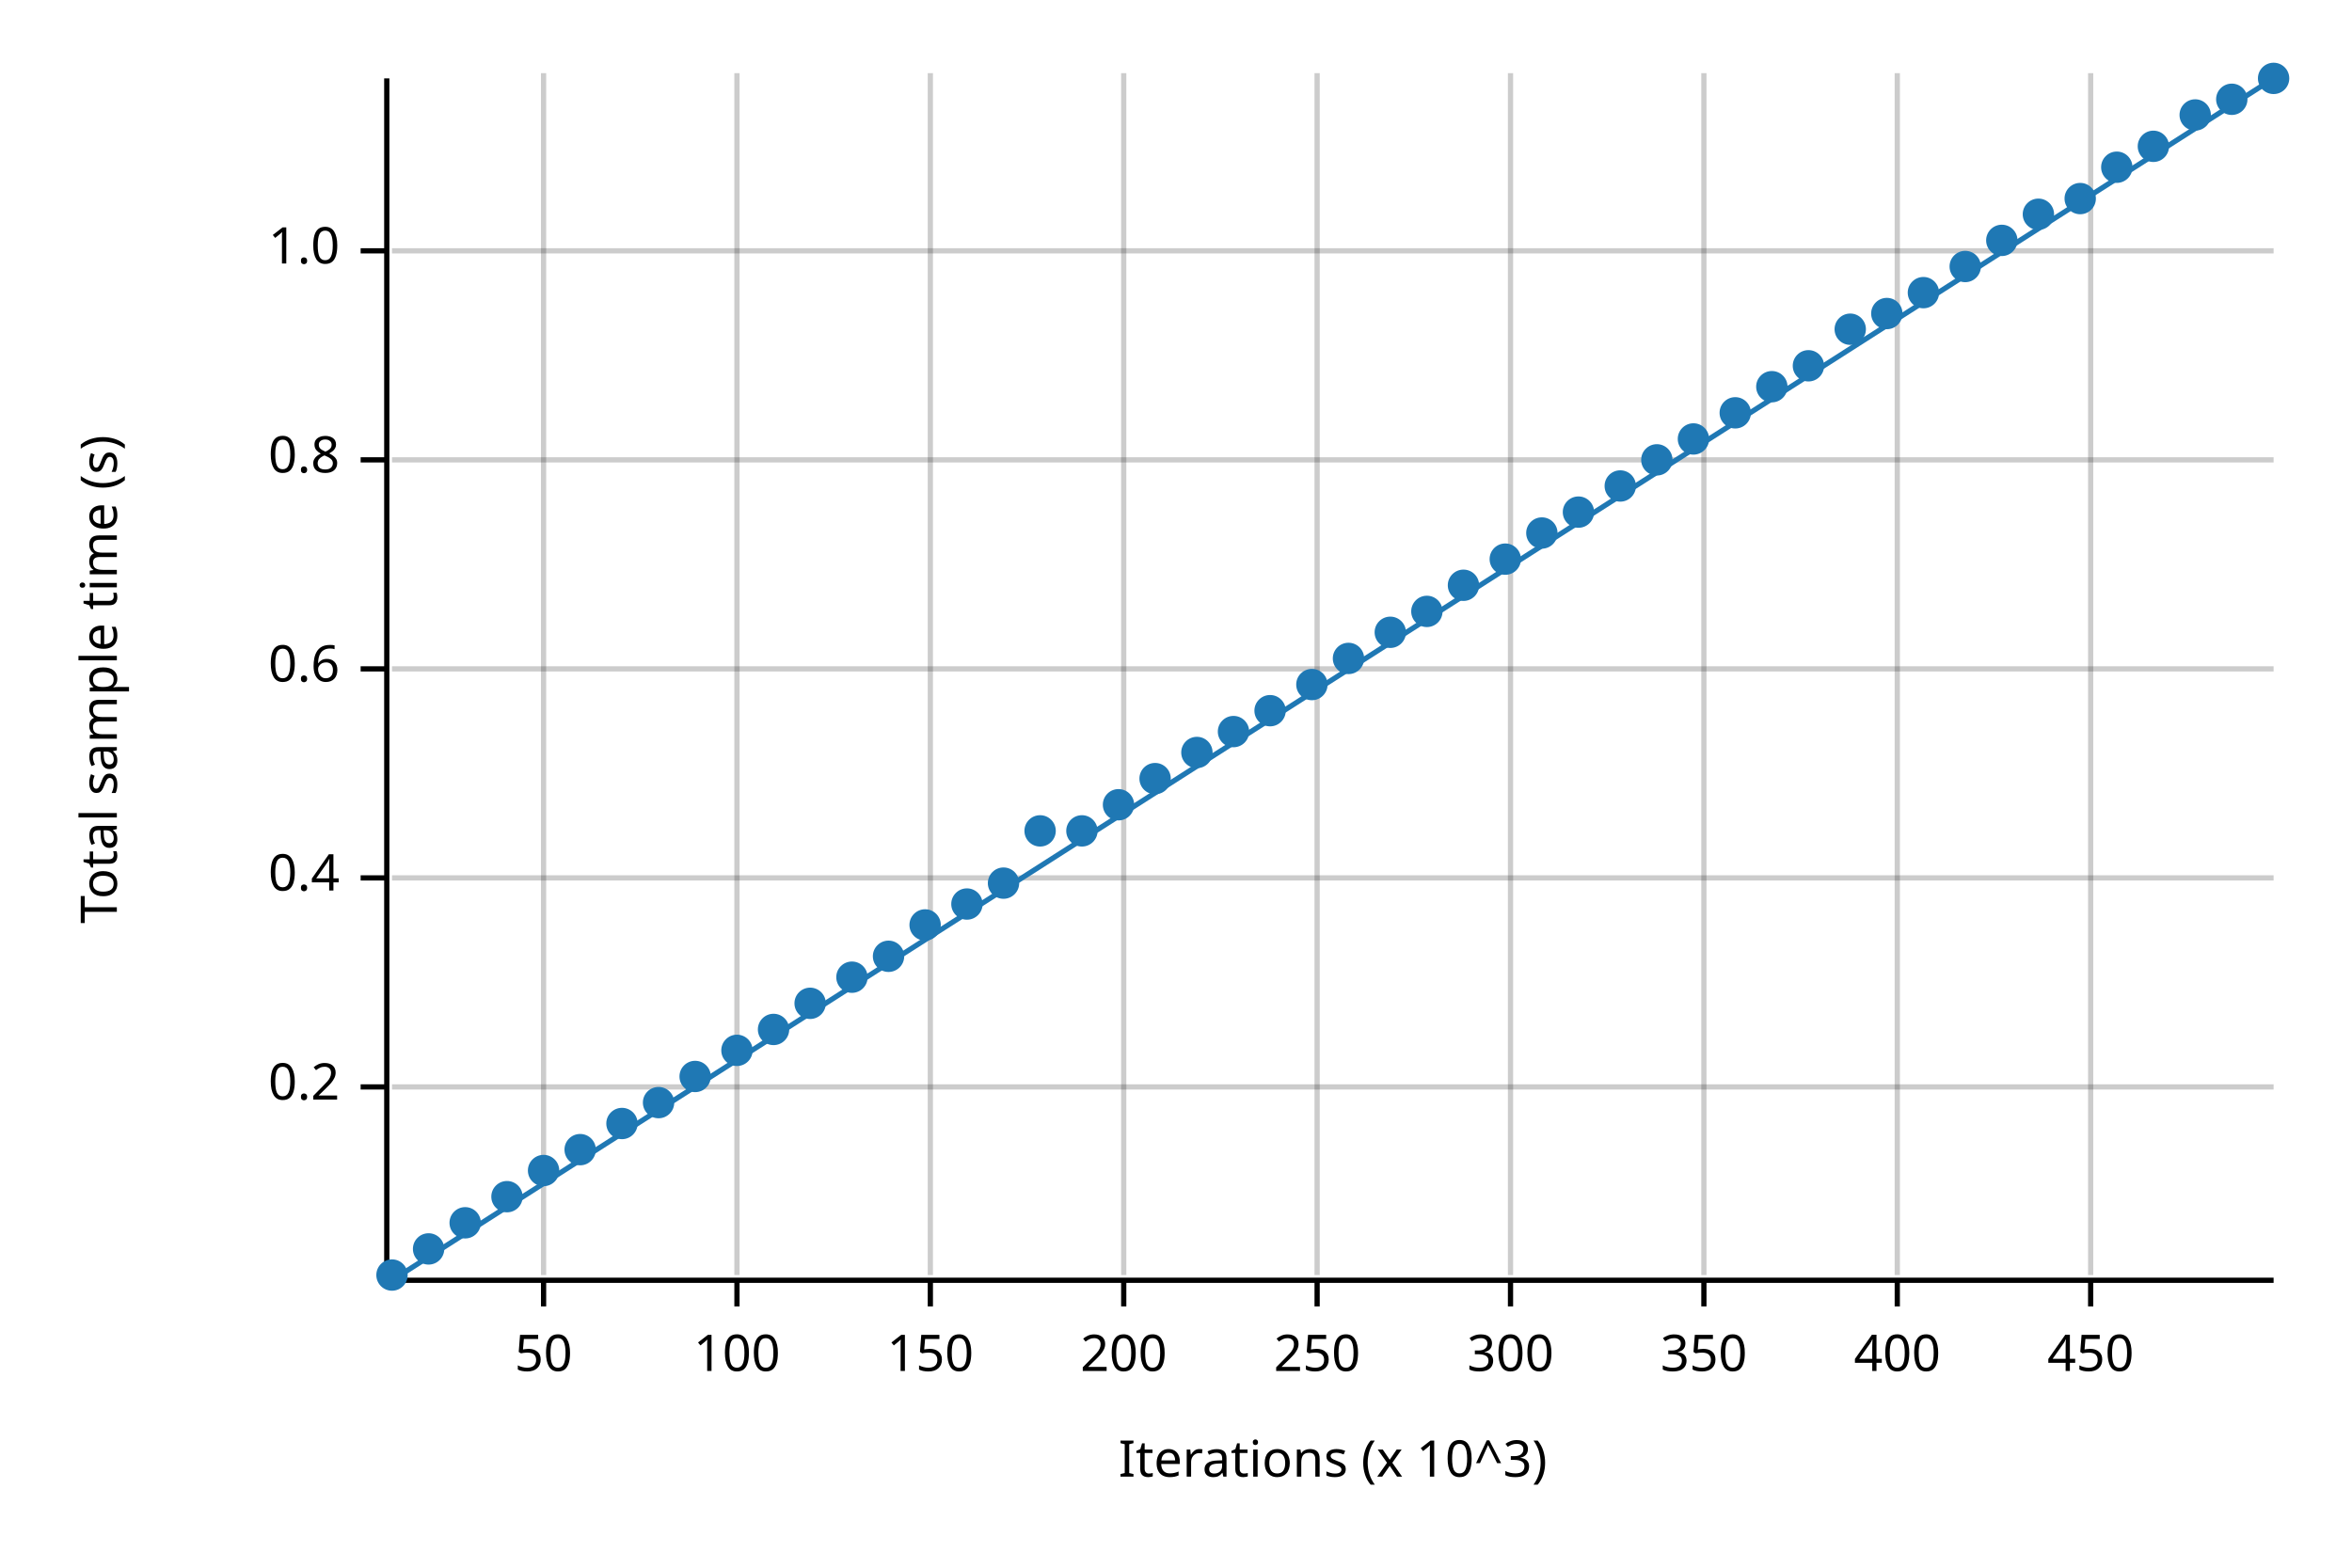
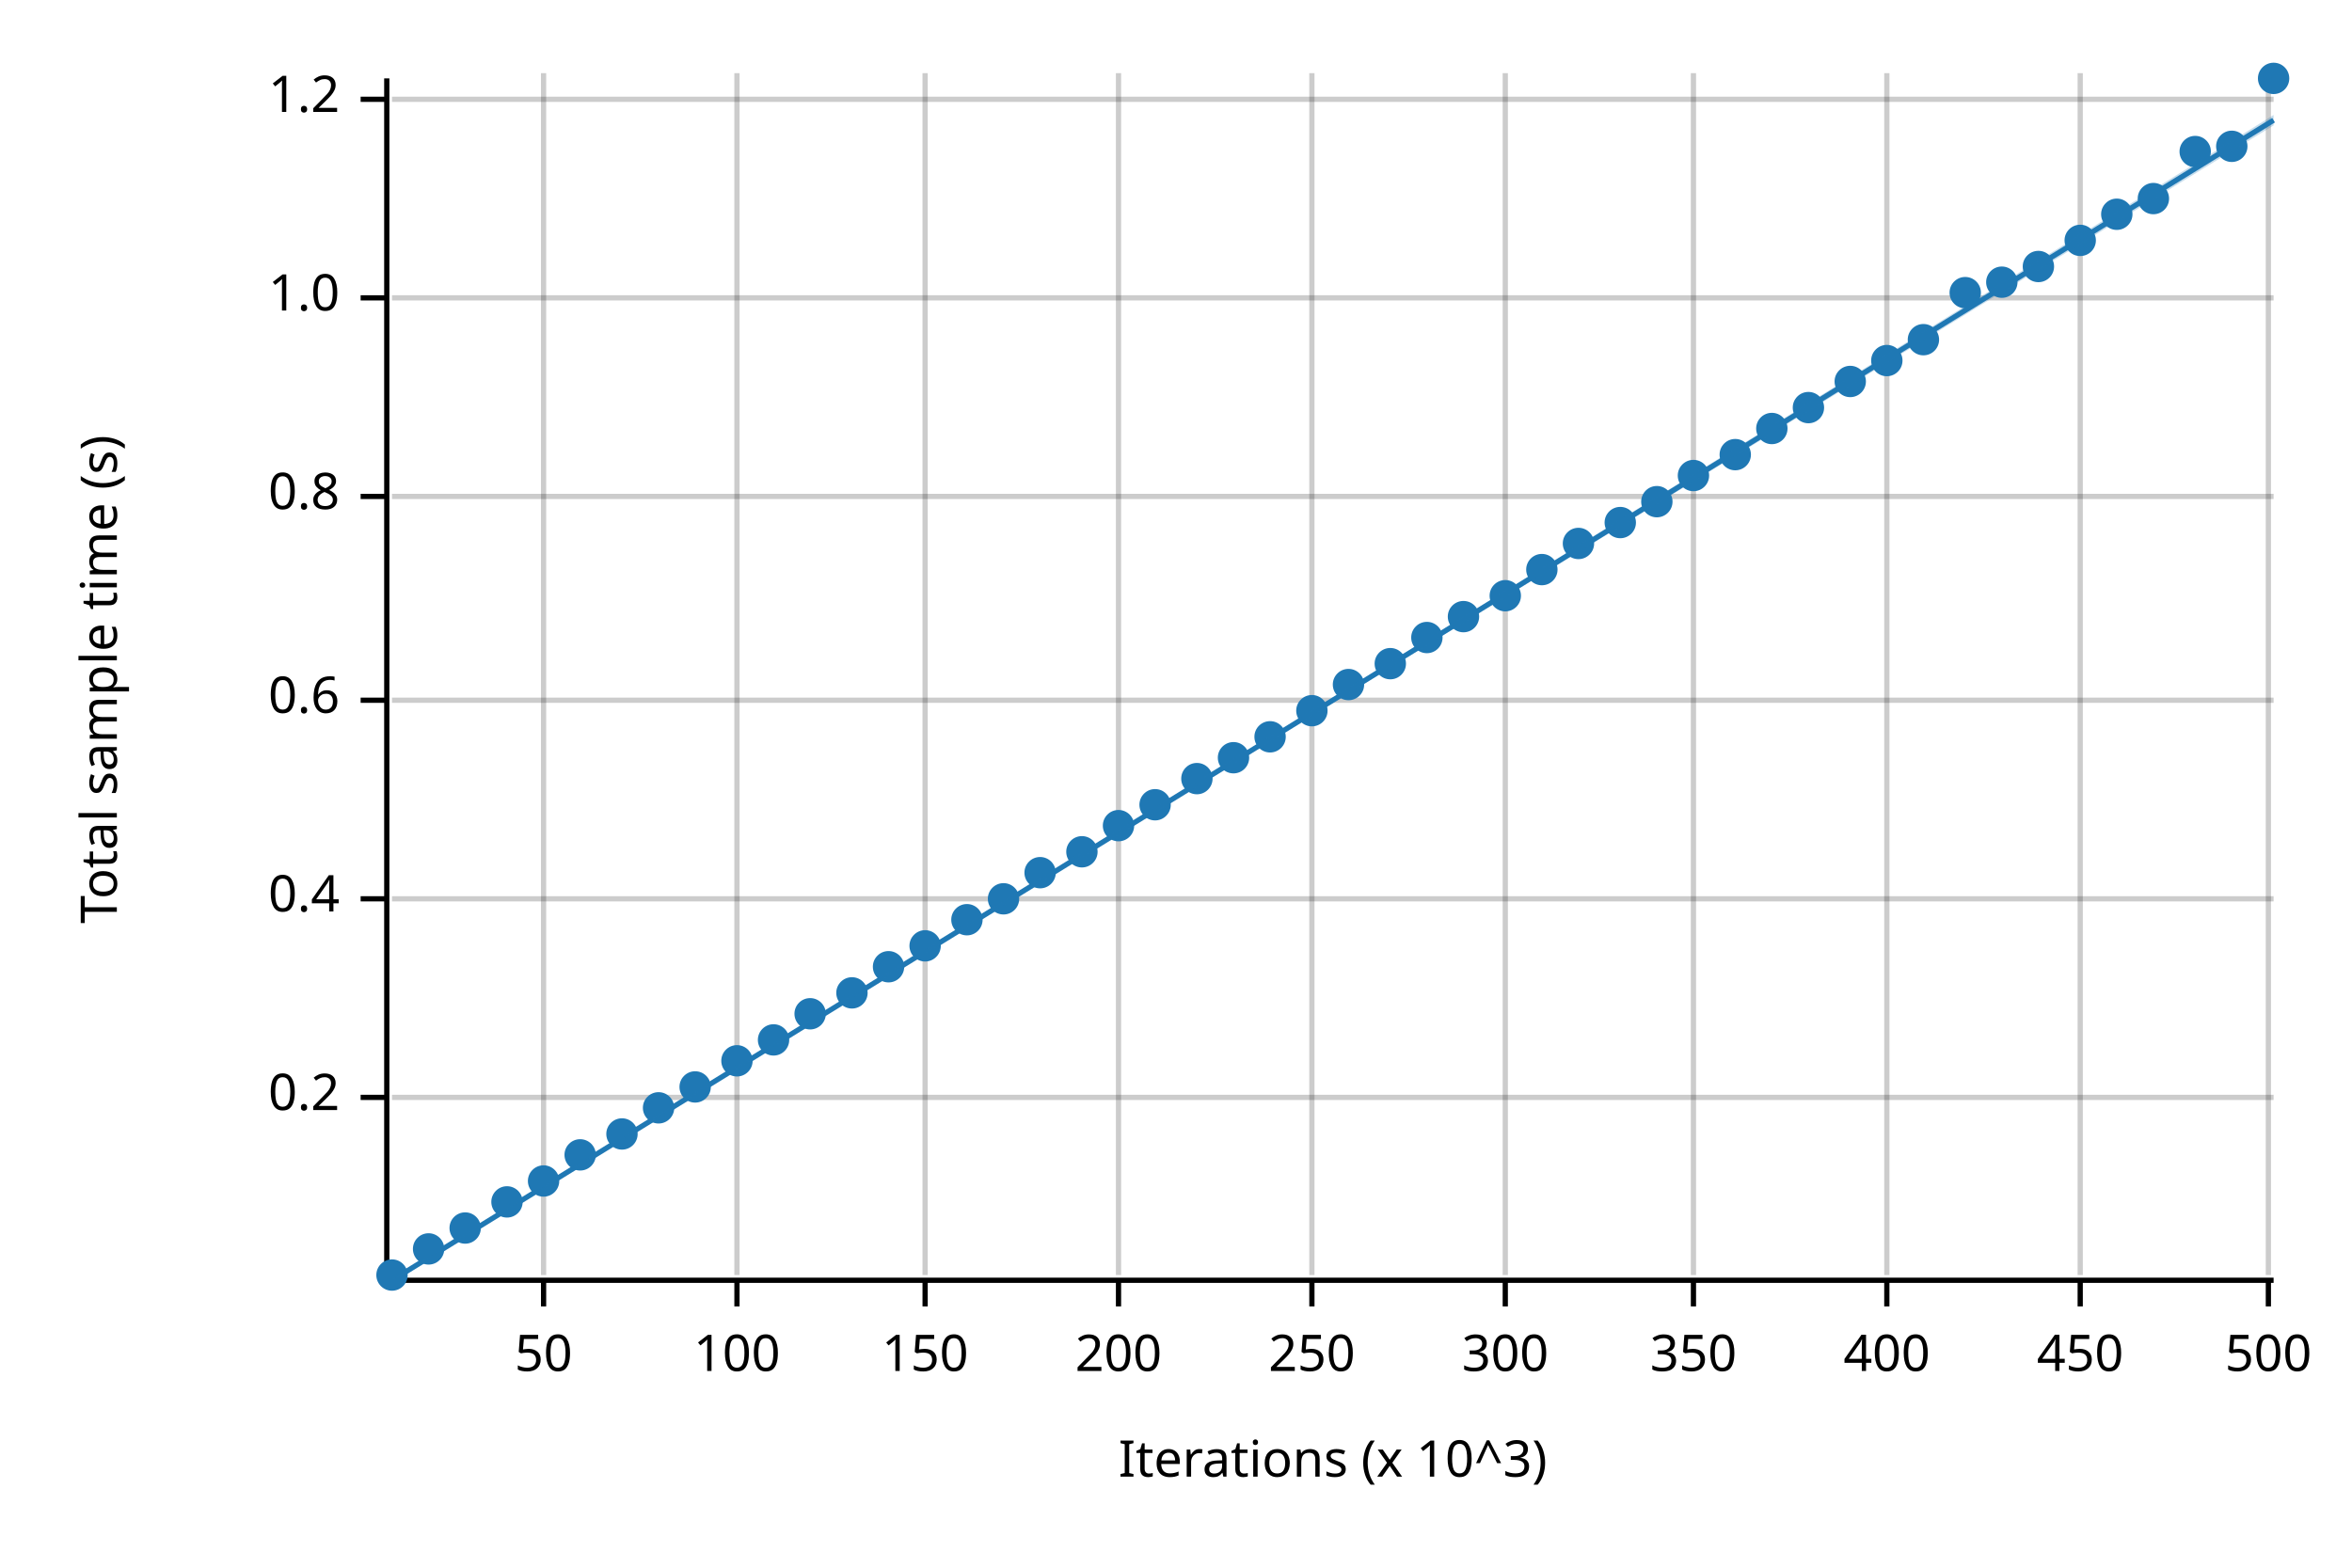
<svg xmlns="http://www.w3.org/2000/svg" width="450" height="300" viewBox="0 0 450 300">
  <text x="15" y="130" dy="0.76em" text-anchor="middle" font-family="sans-serif" font-size="9.677" opacity="1" fill="#000000" transform="rotate(270, 15, 130)">
Total sample time (s)
</text>
  <text x="255" y="285" dy="-0.5ex" text-anchor="middle" font-family="sans-serif" font-size="9.677" opacity="1" fill="#000000">
Iterations (x 10^3)
</text>
  <line opacity="0.2" stroke="#000000" stroke-width="1" x1="104" y1="244" x2="104" y2="14" />
  <line opacity="0.2" stroke="#000000" stroke-width="1" x1="141" y1="244" x2="141" y2="14" />
-   <line opacity="0.2" stroke="#000000" stroke-width="1" x1="178" y1="244" x2="178" y2="14" />
-   <line opacity="0.2" stroke="#000000" stroke-width="1" x1="215" y1="244" x2="215" y2="14" />
-   <line opacity="0.2" stroke="#000000" stroke-width="1" x1="252" y1="244" x2="252" y2="14" />
-   <line opacity="0.2" stroke="#000000" stroke-width="1" x1="289" y1="244" x2="289" y2="14" />
-   <line opacity="0.2" stroke="#000000" stroke-width="1" x1="326" y1="244" x2="326" y2="14" />
-   <line opacity="0.2" stroke="#000000" stroke-width="1" x1="363" y1="244" x2="363" y2="14" />
-   <line opacity="0.2" stroke="#000000" stroke-width="1" x1="400" y1="244" x2="400" y2="14" />
-   <line opacity="0.2" stroke="#000000" stroke-width="1" x1="75" y1="208" x2="435" y2="208" />
-   <line opacity="0.2" stroke="#000000" stroke-width="1" x1="75" y1="168" x2="435" y2="168" />
-   <line opacity="0.2" stroke="#000000" stroke-width="1" x1="75" y1="128" x2="435" y2="128" />
-   <line opacity="0.2" stroke="#000000" stroke-width="1" x1="75" y1="88" x2="435" y2="88" />
-   <line opacity="0.2" stroke="#000000" stroke-width="1" x1="75" y1="48" x2="435" y2="48" />
+   <line opacity="0.2" stroke="#000000" stroke-width="1" x1="177" y1="244" x2="177" y2="14" />
+   <line opacity="0.2" stroke="#000000" stroke-width="1" x1="214" y1="244" x2="214" y2="14" />
+   <line opacity="0.2" stroke="#000000" stroke-width="1" x1="251" y1="244" x2="251" y2="14" />
+   <line opacity="0.2" stroke="#000000" stroke-width="1" x1="288" y1="244" x2="288" y2="14" />
+   <line opacity="0.2" stroke="#000000" stroke-width="1" x1="324" y1="244" x2="324" y2="14" />
+   <line opacity="0.2" stroke="#000000" stroke-width="1" x1="361" y1="244" x2="361" y2="14" />
+   <line opacity="0.2" stroke="#000000" stroke-width="1" x1="398" y1="244" x2="398" y2="14" />
+   <line opacity="0.2" stroke="#000000" stroke-width="1" x1="434" y1="244" x2="434" y2="14" />
+   <line opacity="0.2" stroke="#000000" stroke-width="1" x1="75" y1="210" x2="435" y2="210" />
+   <line opacity="0.2" stroke="#000000" stroke-width="1" x1="75" y1="172" x2="435" y2="172" />
+   <line opacity="0.2" stroke="#000000" stroke-width="1" x1="75" y1="134" x2="435" y2="134" />
+   <line opacity="0.2" stroke="#000000" stroke-width="1" x1="75" y1="95" x2="435" y2="95" />
+   <line opacity="0.2" stroke="#000000" stroke-width="1" x1="75" y1="57" x2="435" y2="57" />
+   <line opacity="0.2" stroke="#000000" stroke-width="1" x1="75" y1="19" x2="435" y2="19" />
  <polyline fill="none" opacity="1" stroke="#000000" stroke-width="1" points="74,15 74,245 " />
-   <text x="65" y="208" dy="0.5ex" text-anchor="end" font-family="sans-serif" font-size="9.677" opacity="1" fill="#000000">
+   <text x="65" y="210" dy="0.5ex" text-anchor="end" font-family="sans-serif" font-size="9.677" opacity="1" fill="#000000">
0.2
</text>
-   <polyline fill="none" opacity="1" stroke="#000000" stroke-width="1" points="69,208 74,208 " />
-   <text x="65" y="168" dy="0.5ex" text-anchor="end" font-family="sans-serif" font-size="9.677" opacity="1" fill="#000000">
+   <polyline fill="none" opacity="1" stroke="#000000" stroke-width="1" points="69,210 74,210 " />
+   <text x="65" y="172" dy="0.5ex" text-anchor="end" font-family="sans-serif" font-size="9.677" opacity="1" fill="#000000">
0.4
</text>
-   <polyline fill="none" opacity="1" stroke="#000000" stroke-width="1" points="69,168 74,168 " />
-   <text x="65" y="128" dy="0.5ex" text-anchor="end" font-family="sans-serif" font-size="9.677" opacity="1" fill="#000000">
+   <polyline fill="none" opacity="1" stroke="#000000" stroke-width="1" points="69,172 74,172 " />
+   <text x="65" y="134" dy="0.5ex" text-anchor="end" font-family="sans-serif" font-size="9.677" opacity="1" fill="#000000">
0.6
</text>
-   <polyline fill="none" opacity="1" stroke="#000000" stroke-width="1" points="69,128 74,128 " />
-   <text x="65" y="88" dy="0.5ex" text-anchor="end" font-family="sans-serif" font-size="9.677" opacity="1" fill="#000000">
+   <polyline fill="none" opacity="1" stroke="#000000" stroke-width="1" points="69,134 74,134 " />
+   <text x="65" y="95" dy="0.5ex" text-anchor="end" font-family="sans-serif" font-size="9.677" opacity="1" fill="#000000">
0.8
</text>
-   <polyline fill="none" opacity="1" stroke="#000000" stroke-width="1" points="69,88 74,88 " />
-   <text x="65" y="48" dy="0.5ex" text-anchor="end" font-family="sans-serif" font-size="9.677" opacity="1" fill="#000000">
+   <polyline fill="none" opacity="1" stroke="#000000" stroke-width="1" points="69,95 74,95 " />
+   <text x="65" y="57" dy="0.5ex" text-anchor="end" font-family="sans-serif" font-size="9.677" opacity="1" fill="#000000">
1.0
</text>
-   <polyline fill="none" opacity="1" stroke="#000000" stroke-width="1" points="69,48 74,48 " />
+   <polyline fill="none" opacity="1" stroke="#000000" stroke-width="1" points="69,57 74,57 " />
+   <text x="65" y="19" dy="0.5ex" text-anchor="end" font-family="sans-serif" font-size="9.677" opacity="1" fill="#000000">
+ 1.2
+ </text>
+   <polyline fill="none" opacity="1" stroke="#000000" stroke-width="1" points="69,19 74,19 " />
  <polyline fill="none" opacity="1" stroke="#000000" stroke-width="1" points="75,245 435,245 " />
  <text x="104" y="255" dy="0.76em" text-anchor="middle" font-family="sans-serif" font-size="9.677" opacity="1" fill="#000000">
50
</text>
  <polyline fill="none" opacity="1" stroke="#000000" stroke-width="1" points="104,245 104,250 " />
  <text x="141" y="255" dy="0.76em" text-anchor="middle" font-family="sans-serif" font-size="9.677" opacity="1" fill="#000000">
100
</text>
  <polyline fill="none" opacity="1" stroke="#000000" stroke-width="1" points="141,245 141,250 " />
-   <text x="178" y="255" dy="0.76em" text-anchor="middle" font-family="sans-serif" font-size="9.677" opacity="1" fill="#000000">
+   <text x="177" y="255" dy="0.76em" text-anchor="middle" font-family="sans-serif" font-size="9.677" opacity="1" fill="#000000">
150
</text>
-   <polyline fill="none" opacity="1" stroke="#000000" stroke-width="1" points="178,245 178,250 " />
-   <text x="215" y="255" dy="0.76em" text-anchor="middle" font-family="sans-serif" font-size="9.677" opacity="1" fill="#000000">
+   <polyline fill="none" opacity="1" stroke="#000000" stroke-width="1" points="177,245 177,250 " />
+   <text x="214" y="255" dy="0.76em" text-anchor="middle" font-family="sans-serif" font-size="9.677" opacity="1" fill="#000000">
200
</text>
-   <polyline fill="none" opacity="1" stroke="#000000" stroke-width="1" points="215,245 215,250 " />
-   <text x="252" y="255" dy="0.76em" text-anchor="middle" font-family="sans-serif" font-size="9.677" opacity="1" fill="#000000">
+   <polyline fill="none" opacity="1" stroke="#000000" stroke-width="1" points="214,245 214,250 " />
+   <text x="251" y="255" dy="0.76em" text-anchor="middle" font-family="sans-serif" font-size="9.677" opacity="1" fill="#000000">
250
</text>
-   <polyline fill="none" opacity="1" stroke="#000000" stroke-width="1" points="252,245 252,250 " />
-   <text x="289" y="255" dy="0.76em" text-anchor="middle" font-family="sans-serif" font-size="9.677" opacity="1" fill="#000000">
+   <polyline fill="none" opacity="1" stroke="#000000" stroke-width="1" points="251,245 251,250 " />
+   <text x="288" y="255" dy="0.76em" text-anchor="middle" font-family="sans-serif" font-size="9.677" opacity="1" fill="#000000">
300
</text>
-   <polyline fill="none" opacity="1" stroke="#000000" stroke-width="1" points="289,245 289,250 " />
-   <text x="326" y="255" dy="0.76em" text-anchor="middle" font-family="sans-serif" font-size="9.677" opacity="1" fill="#000000">
+   <polyline fill="none" opacity="1" stroke="#000000" stroke-width="1" points="288,245 288,250 " />
+   <text x="324" y="255" dy="0.76em" text-anchor="middle" font-family="sans-serif" font-size="9.677" opacity="1" fill="#000000">
350
</text>
-   <polyline fill="none" opacity="1" stroke="#000000" stroke-width="1" points="326,245 326,250 " />
-   <text x="363" y="255" dy="0.76em" text-anchor="middle" font-family="sans-serif" font-size="9.677" opacity="1" fill="#000000">
+   <polyline fill="none" opacity="1" stroke="#000000" stroke-width="1" points="324,245 324,250 " />
+   <text x="361" y="255" dy="0.76em" text-anchor="middle" font-family="sans-serif" font-size="9.677" opacity="1" fill="#000000">
400
</text>
-   <polyline fill="none" opacity="1" stroke="#000000" stroke-width="1" points="363,245 363,250 " />
-   <text x="400" y="255" dy="0.76em" text-anchor="middle" font-family="sans-serif" font-size="9.677" opacity="1" fill="#000000">
+   <polyline fill="none" opacity="1" stroke="#000000" stroke-width="1" points="361,245 361,250 " />
+   <text x="398" y="255" dy="0.76em" text-anchor="middle" font-family="sans-serif" font-size="9.677" opacity="1" fill="#000000">
450
</text>
-   <polyline fill="none" opacity="1" stroke="#000000" stroke-width="1" points="400,245 400,250 " />
+   <polyline fill="none" opacity="1" stroke="#000000" stroke-width="1" points="398,245 398,250 " />
+   <text x="434" y="255" dy="0.76em" text-anchor="middle" font-family="sans-serif" font-size="9.677" opacity="1" fill="#000000">
+ 500
+ </text>
+   <polyline fill="none" opacity="1" stroke="#000000" stroke-width="1" points="434,245 434,250 " />
  <circle cx="75" cy="244" r="3" opacity="1" fill="#1F78B4" stroke="none" stroke-width="1" />
  <circle cx="82" cy="239" r="3" opacity="1" fill="#1F78B4" stroke="none" stroke-width="1" />
-   <circle cx="89" cy="234" r="3" opacity="1" fill="#1F78B4" stroke="none" stroke-width="1" />
-   <circle cx="97" cy="229" r="3" opacity="1" fill="#1F78B4" stroke="none" stroke-width="1" />
-   <circle cx="104" cy="224" r="3" opacity="1" fill="#1F78B4" stroke="none" stroke-width="1" />
-   <circle cx="111" cy="220" r="3" opacity="1" fill="#1F78B4" stroke="none" stroke-width="1" />
-   <circle cx="119" cy="215" r="3" opacity="1" fill="#1F78B4" stroke="none" stroke-width="1" />
-   <circle cx="126" cy="211" r="3" opacity="1" fill="#1F78B4" stroke="none" stroke-width="1" />
-   <circle cx="133" cy="206" r="3" opacity="1" fill="#1F78B4" stroke="none" stroke-width="1" />
-   <circle cx="141" cy="201" r="3" opacity="1" fill="#1F78B4" stroke="none" stroke-width="1" />
-   <circle cx="148" cy="197" r="3" opacity="1" fill="#1F78B4" stroke="none" stroke-width="1" />
-   <circle cx="155" cy="192" r="3" opacity="1" fill="#1F78B4" stroke="none" stroke-width="1" />
-   <circle cx="163" cy="187" r="3" opacity="1" fill="#1F78B4" stroke="none" stroke-width="1" />
-   <circle cx="170" cy="183" r="3" opacity="1" fill="#1F78B4" stroke="none" stroke-width="1" />
-   <circle cx="177" cy="177" r="3" opacity="1" fill="#1F78B4" stroke="none" stroke-width="1" />
-   <circle cx="185" cy="173" r="3" opacity="1" fill="#1F78B4" stroke="none" stroke-width="1" />
-   <circle cx="192" cy="169" r="3" opacity="1" fill="#1F78B4" stroke="none" stroke-width="1" />
-   <circle cx="199" cy="159" r="3" opacity="1" fill="#1F78B4" stroke="none" stroke-width="1" />
-   <circle cx="207" cy="159" r="3" opacity="1" fill="#1F78B4" stroke="none" stroke-width="1" />
-   <circle cx="214" cy="154" r="3" opacity="1" fill="#1F78B4" stroke="none" stroke-width="1" />
-   <circle cx="221" cy="149" r="3" opacity="1" fill="#1F78B4" stroke="none" stroke-width="1" />
-   <circle cx="229" cy="144" r="3" opacity="1" fill="#1F78B4" stroke="none" stroke-width="1" />
-   <circle cx="236" cy="140" r="3" opacity="1" fill="#1F78B4" stroke="none" stroke-width="1" />
-   <circle cx="243" cy="136" r="3" opacity="1" fill="#1F78B4" stroke="none" stroke-width="1" />
-   <circle cx="251" cy="131" r="3" opacity="1" fill="#1F78B4" stroke="none" stroke-width="1" />
-   <circle cx="258" cy="126" r="3" opacity="1" fill="#1F78B4" stroke="none" stroke-width="1" />
-   <circle cx="266" cy="121" r="3" opacity="1" fill="#1F78B4" stroke="none" stroke-width="1" />
-   <circle cx="273" cy="117" r="3" opacity="1" fill="#1F78B4" stroke="none" stroke-width="1" />
-   <circle cx="280" cy="112" r="3" opacity="1" fill="#1F78B4" stroke="none" stroke-width="1" />
-   <circle cx="288" cy="107" r="3" opacity="1" fill="#1F78B4" stroke="none" stroke-width="1" />
-   <circle cx="295" cy="102" r="3" opacity="1" fill="#1F78B4" stroke="none" stroke-width="1" />
-   <circle cx="302" cy="98" r="3" opacity="1" fill="#1F78B4" stroke="none" stroke-width="1" />
-   <circle cx="310" cy="93" r="3" opacity="1" fill="#1F78B4" stroke="none" stroke-width="1" />
-   <circle cx="317" cy="88" r="3" opacity="1" fill="#1F78B4" stroke="none" stroke-width="1" />
-   <circle cx="324" cy="84" r="3" opacity="1" fill="#1F78B4" stroke="none" stroke-width="1" />
-   <circle cx="332" cy="79" r="3" opacity="1" fill="#1F78B4" stroke="none" stroke-width="1" />
-   <circle cx="339" cy="74" r="3" opacity="1" fill="#1F78B4" stroke="none" stroke-width="1" />
-   <circle cx="346" cy="70" r="3" opacity="1" fill="#1F78B4" stroke="none" stroke-width="1" />
-   <circle cx="354" cy="63" r="3" opacity="1" fill="#1F78B4" stroke="none" stroke-width="1" />
-   <circle cx="361" cy="60" r="3" opacity="1" fill="#1F78B4" stroke="none" stroke-width="1" />
-   <circle cx="368" cy="56" r="3" opacity="1" fill="#1F78B4" stroke="none" stroke-width="1" />
-   <circle cx="376" cy="51" r="3" opacity="1" fill="#1F78B4" stroke="none" stroke-width="1" />
-   <circle cx="383" cy="46" r="3" opacity="1" fill="#1F78B4" stroke="none" stroke-width="1" />
-   <circle cx="390" cy="41" r="3" opacity="1" fill="#1F78B4" stroke="none" stroke-width="1" />
-   <circle cx="398" cy="38" r="3" opacity="1" fill="#1F78B4" stroke="none" stroke-width="1" />
-   <circle cx="405" cy="32" r="3" opacity="1" fill="#1F78B4" stroke="none" stroke-width="1" />
-   <circle cx="412" cy="28" r="3" opacity="1" fill="#1F78B4" stroke="none" stroke-width="1" />
-   <circle cx="420" cy="22" r="3" opacity="1" fill="#1F78B4" stroke="none" stroke-width="1" />
-   <circle cx="427" cy="19" r="3" opacity="1" fill="#1F78B4" stroke="none" stroke-width="1" />
+   <circle cx="89" cy="235" r="3" opacity="1" fill="#1F78B4" stroke="none" stroke-width="1" />
+   <circle cx="97" cy="230" r="3" opacity="1" fill="#1F78B4" stroke="none" stroke-width="1" />
+   <circle cx="104" cy="226" r="3" opacity="1" fill="#1F78B4" stroke="none" stroke-width="1" />
+   <circle cx="111" cy="221" r="3" opacity="1" fill="#1F78B4" stroke="none" stroke-width="1" />
+   <circle cx="119" cy="217" r="3" opacity="1" fill="#1F78B4" stroke="none" stroke-width="1" />
+   <circle cx="126" cy="212" r="3" opacity="1" fill="#1F78B4" stroke="none" stroke-width="1" />
+   <circle cx="133" cy="208" r="3" opacity="1" fill="#1F78B4" stroke="none" stroke-width="1" />
+   <circle cx="141" cy="203" r="3" opacity="1" fill="#1F78B4" stroke="none" stroke-width="1" />
+   <circle cx="148" cy="199" r="3" opacity="1" fill="#1F78B4" stroke="none" stroke-width="1" />
+   <circle cx="155" cy="194" r="3" opacity="1" fill="#1F78B4" stroke="none" stroke-width="1" />
+   <circle cx="163" cy="190" r="3" opacity="1" fill="#1F78B4" stroke="none" stroke-width="1" />
+   <circle cx="170" cy="185" r="3" opacity="1" fill="#1F78B4" stroke="none" stroke-width="1" />
+   <circle cx="177" cy="181" r="3" opacity="1" fill="#1F78B4" stroke="none" stroke-width="1" />
+   <circle cx="185" cy="176" r="3" opacity="1" fill="#1F78B4" stroke="none" stroke-width="1" />
+   <circle cx="192" cy="172" r="3" opacity="1" fill="#1F78B4" stroke="none" stroke-width="1" />
+   <circle cx="199" cy="167" r="3" opacity="1" fill="#1F78B4" stroke="none" stroke-width="1" />
+   <circle cx="207" cy="163" r="3" opacity="1" fill="#1F78B4" stroke="none" stroke-width="1" />
+   <circle cx="214" cy="158" r="3" opacity="1" fill="#1F78B4" stroke="none" stroke-width="1" />
+   <circle cx="221" cy="154" r="3" opacity="1" fill="#1F78B4" stroke="none" stroke-width="1" />
+   <circle cx="229" cy="149" r="3" opacity="1" fill="#1F78B4" stroke="none" stroke-width="1" />
+   <circle cx="236" cy="145" r="3" opacity="1" fill="#1F78B4" stroke="none" stroke-width="1" />
+   <circle cx="243" cy="141" r="3" opacity="1" fill="#1F78B4" stroke="none" stroke-width="1" />
+   <circle cx="251" cy="136" r="3" opacity="1" fill="#1F78B4" stroke="none" stroke-width="1" />
+   <circle cx="258" cy="131" r="3" opacity="1" fill="#1F78B4" stroke="none" stroke-width="1" />
+   <circle cx="266" cy="127" r="3" opacity="1" fill="#1F78B4" stroke="none" stroke-width="1" />
+   <circle cx="273" cy="122" r="3" opacity="1" fill="#1F78B4" stroke="none" stroke-width="1" />
+   <circle cx="280" cy="118" r="3" opacity="1" fill="#1F78B4" stroke="none" stroke-width="1" />
+   <circle cx="288" cy="114" r="3" opacity="1" fill="#1F78B4" stroke="none" stroke-width="1" />
+   <circle cx="295" cy="109" r="3" opacity="1" fill="#1F78B4" stroke="none" stroke-width="1" />
+   <circle cx="302" cy="104" r="3" opacity="1" fill="#1F78B4" stroke="none" stroke-width="1" />
+   <circle cx="310" cy="100" r="3" opacity="1" fill="#1F78B4" stroke="none" stroke-width="1" />
+   <circle cx="317" cy="96" r="3" opacity="1" fill="#1F78B4" stroke="none" stroke-width="1" />
+   <circle cx="324" cy="91" r="3" opacity="1" fill="#1F78B4" stroke="none" stroke-width="1" />
+   <circle cx="332" cy="87" r="3" opacity="1" fill="#1F78B4" stroke="none" stroke-width="1" />
+   <circle cx="339" cy="82" r="3" opacity="1" fill="#1F78B4" stroke="none" stroke-width="1" />
+   <circle cx="346" cy="78" r="3" opacity="1" fill="#1F78B4" stroke="none" stroke-width="1" />
+   <circle cx="354" cy="73" r="3" opacity="1" fill="#1F78B4" stroke="none" stroke-width="1" />
+   <circle cx="361" cy="69" r="3" opacity="1" fill="#1F78B4" stroke="none" stroke-width="1" />
+   <circle cx="368" cy="65" r="3" opacity="1" fill="#1F78B4" stroke="none" stroke-width="1" />
+   <circle cx="376" cy="56" r="3" opacity="1" fill="#1F78B4" stroke="none" stroke-width="1" />
+   <circle cx="383" cy="54" r="3" opacity="1" fill="#1F78B4" stroke="none" stroke-width="1" />
+   <circle cx="390" cy="51" r="3" opacity="1" fill="#1F78B4" stroke="none" stroke-width="1" />
+   <circle cx="398" cy="46" r="3" opacity="1" fill="#1F78B4" stroke="none" stroke-width="1" />
+   <circle cx="405" cy="41" r="3" opacity="1" fill="#1F78B4" stroke="none" stroke-width="1" />
+   <circle cx="412" cy="38" r="3" opacity="1" fill="#1F78B4" stroke="none" stroke-width="1" />
+   <circle cx="420" cy="29" r="3" opacity="1" fill="#1F78B4" stroke="none" stroke-width="1" />
+   <circle cx="427" cy="28" r="3" opacity="1" fill="#1F78B4" stroke="none" stroke-width="1" />
  <circle cx="435" cy="15" r="3" opacity="1" fill="#1F78B4" stroke="none" stroke-width="1" />
-   <polyline fill="none" opacity="1" stroke="#1F78B4" stroke-width="1" points="75,245 435,15 " />
-   <polygon opacity="0.25" fill="#1F78B4" points="75,245 435,15 435,15 " />
+   <polyline fill="none" opacity="1" stroke="#1F78B4" stroke-width="1" points="75,245 435,23 " />
+   <polygon opacity="0.25" fill="#1F78B4" points="75,245 435,24 435,22 " />
</svg>
